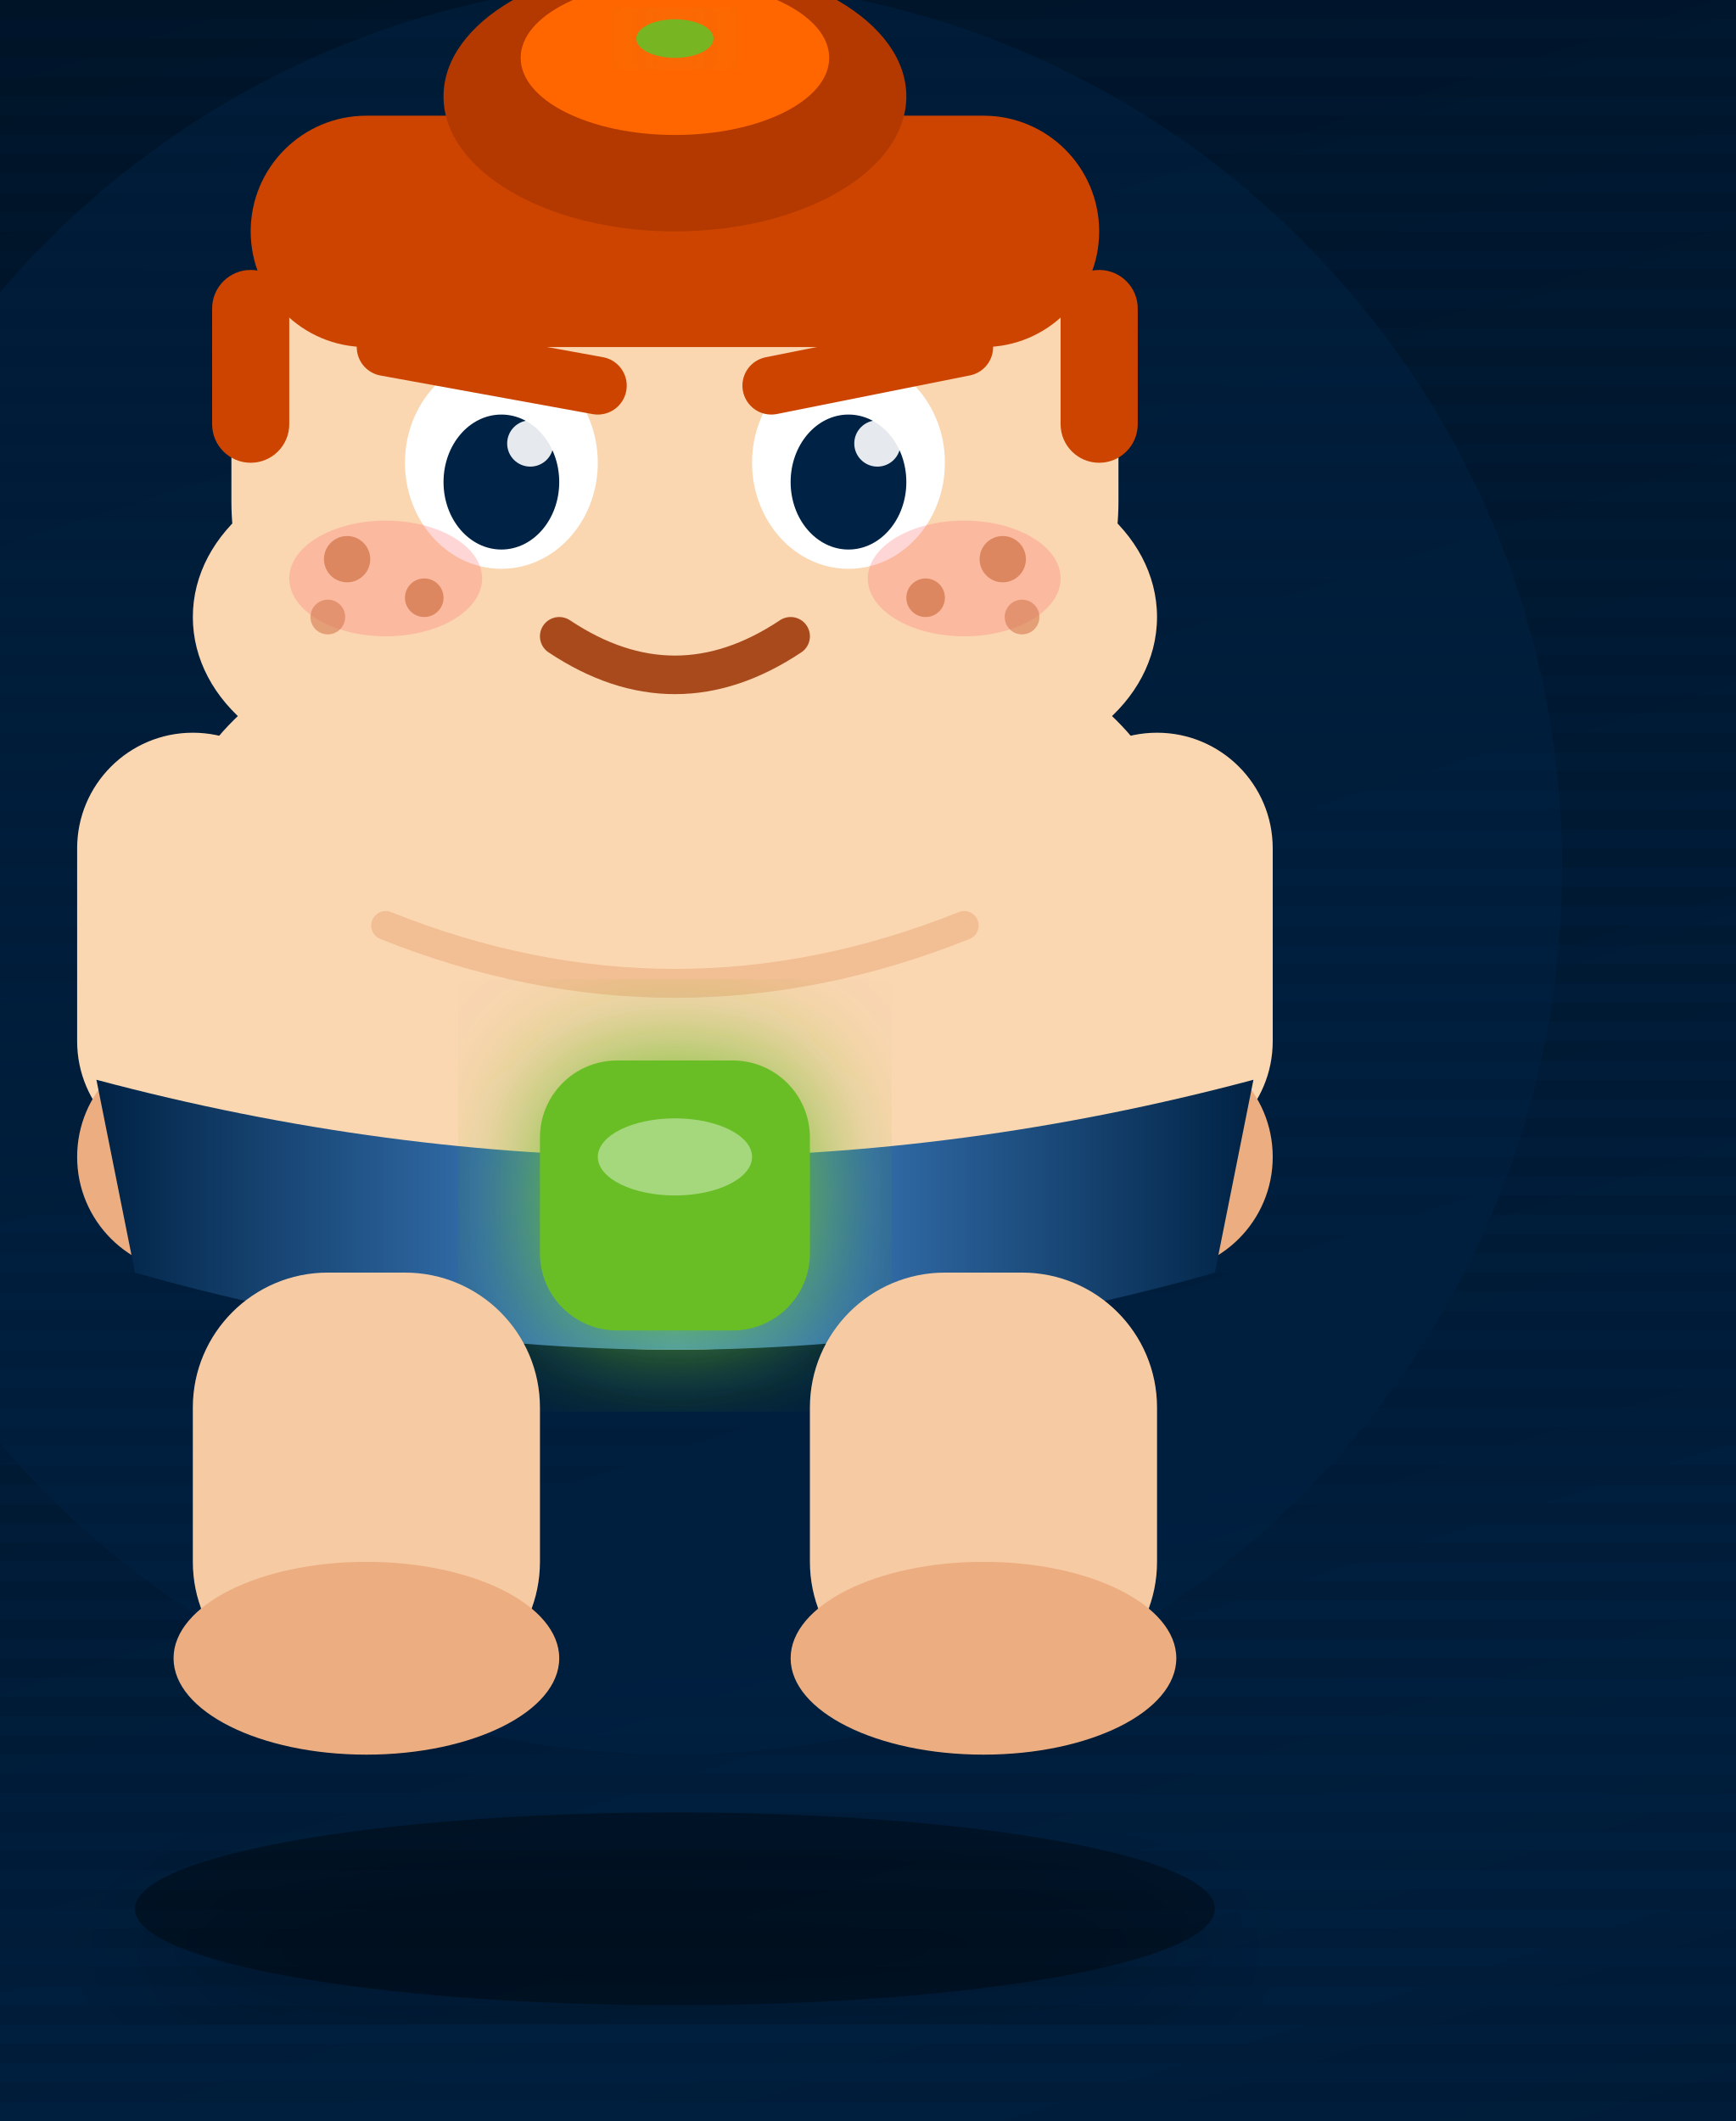
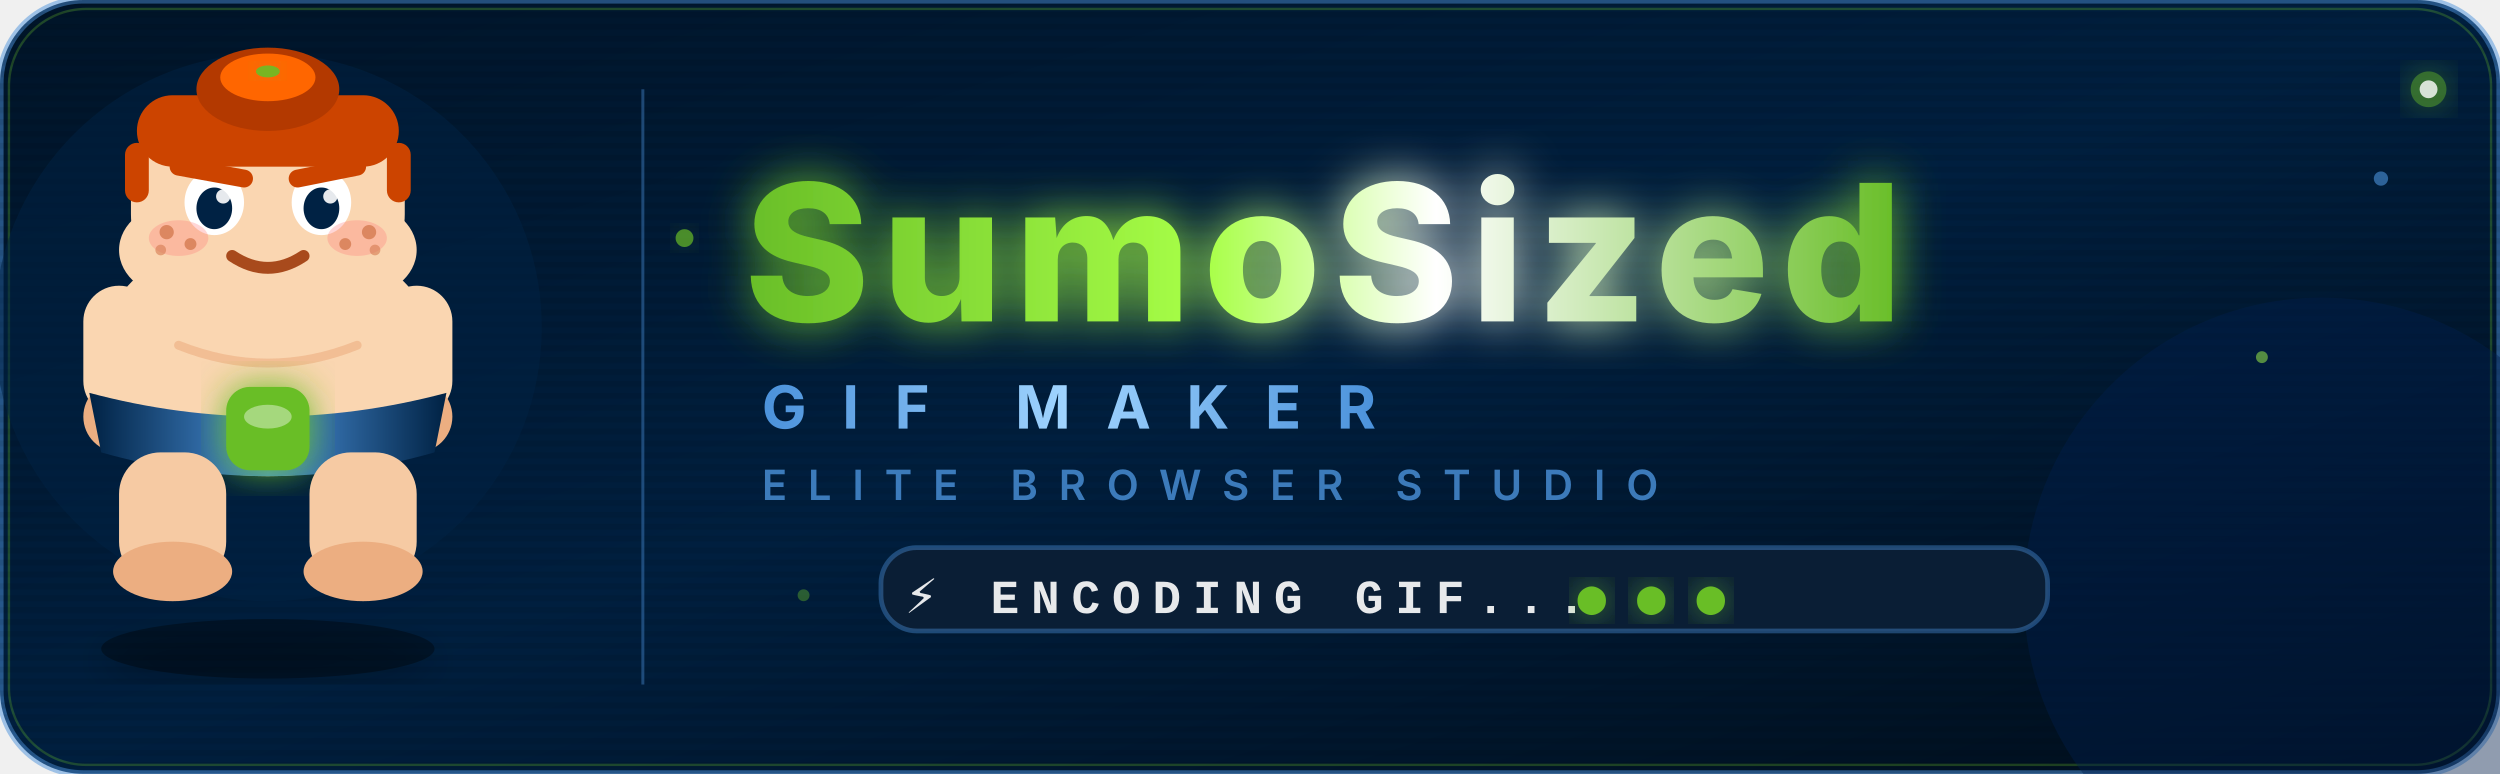
- <svg xmlns="http://www.w3.org/2000/svg" viewBox="10 10 90 110">
+ <svg xmlns="http://www.w3.org/2000/svg" viewBox="0 0 420 130" width="420" height="130">
  <defs>
    <filter id="glowGreen" x="-30%" y="-30%" width="160%" height="160%">
      <feGaussianBlur stdDeviation="3" result="blur" />
      <feMerge>
        <feMergeNode in="blur" />
        <feMergeNode in="SourceGraphic" />
      </feMerge>
    </filter>
    <filter id="glowBlue" x="-40%" y="-40%" width="180%" height="180%">
      <feGaussianBlur stdDeviation="5" result="blur" />
      <feMerge>
        <feMergeNode in="blur" />
        <feMergeNode in="SourceGraphic" />
      </feMerge>
    </filter>
    <filter id="glowSoft" x="-20%" y="-20%" width="140%" height="140%">
      <feGaussianBlur stdDeviation="2" result="blur" />
      <feMerge>
        <feMergeNode in="blur" />
        <feMergeNode in="SourceGraphic" />
      </feMerge>
    </filter>
    <filter id="textGlow" x="-10%" y="-30%" width="120%" height="160%">
      <feGaussianBlur stdDeviation="4" result="blur" />
      <feMerge>
        <feMergeNode in="blur" />
        <feMergeNode in="SourceGraphic" />
      </feMerge>
    </filter>
    <filter id="deepShadow">
      <feDropShadow dx="0" dy="2" stdDeviation="3" flood-color="#000" flood-opacity="0.6" />
    </filter>
    <linearGradient id="bgGrad" x1="0%" y1="0%" x2="100%" y2="100%">
      <stop offset="0%" stop-color="#001428" />
      <stop offset="50%" stop-color="#001f3f" />
      <stop offset="100%" stop-color="#000d1a" />
    </linearGradient>
    <linearGradient id="textShimmer" x1="0%" y1="0%" x2="100%" y2="0%">
      <stop offset="0%" stop-color="#69BE28" />
      <stop offset="40%" stop-color="#a8ff47" />
      <stop offset="60%" stop-color="#ffffff" />
      <stop offset="100%" stop-color="#69BE28" />
      <animateTransform attributeName="gradientTransform" type="translate" values="-1 0; 1 0; -1 0" dur="2.5s" repeatCount="indefinite" />
    </linearGradient>
    <linearGradient id="subShimmer" x1="0%" y1="0%" x2="100%" y2="0%">
      <stop offset="0%" stop-color="#4B92DB" />
      <stop offset="50%" stop-color="#a0d4ff" />
      <stop offset="100%" stop-color="#4B92DB" />
      <animateTransform attributeName="gradientTransform" type="translate" values="-1 0; 1 0; -1 0" dur="3s" repeatCount="indefinite" />
    </linearGradient>
    <linearGradient id="beltGrad" x1="0%" y1="0%" x2="100%" y2="0%">
      <stop offset="0%" stop-color="#002244" />
      <stop offset="50%" stop-color="#4B92DB">
        <animate attributeName="stop-color" values="#4B92DB;#69BE28;#4B92DB" dur="1.8s" repeatCount="indefinite" />
      </stop>
      <stop offset="100%" stop-color="#002244" />
    </linearGradient>
    <linearGradient id="barGrad" x1="0%" y1="0%" x2="100%" y2="0%">
      <stop offset="0%" stop-color="#4B92DB" />
      <stop offset="60%" stop-color="#69BE28" />
      <stop offset="100%" stop-color="#a8ff47" />
    </linearGradient>
    <pattern id="scanlines" x="0" y="0" width="420" height="2" patternUnits="userSpaceOnUse">
      <rect width="420" height="1" fill="rgba(0,0,0,0.12)" />
      <rect y="1" width="420" height="1" fill="transparent" />
    </pattern>
    <clipPath id="barClip">
      <rect id="barClipRect" x="148" y="92" width="0" height="14" rx="6">
        <animate attributeName="width" values="0;196;196;0" keyTimes="0;0.6;0.85;1" dur="2.8s" repeatCount="indefinite" calcMode="spline" keySplines="0.4 0 0.2 1; 0 0 1 1; 0.4 0 0.6 1" />
      </rect>
    </clipPath>
  </defs>
  <rect width="420" height="130" rx="14" fill="url(#bgGrad)" />
  <rect width="420" height="130" rx="14" fill="none" stroke="#4B92DB" stroke-width="1.2" opacity="0.5" />
  <rect x="1.5" y="1.5" width="417" height="127" rx="13" fill="none" stroke="#69BE28" stroke-width="0.4" opacity="0.3" />
  <rect width="420" height="130" rx="14" fill="url(#scanlines)" opacity="0.6" />
  <circle cx="45" cy="55" r="46" fill="#002244" opacity="0.5" />
  <circle cx="390" cy="100" r="50" fill="#001f4d" opacity="0.4" />
  <g filter="url(#deepShadow)">
    <ellipse cx="45" cy="109" rx="28" ry="5" fill="#000" opacity="0.35">
      <animate attributeName="rx" values="28;22;28" dur="1.2s" repeatCount="indefinite" />
      <animate attributeName="opacity" values="0.35;0.2;0.35" dur="1.2s" repeatCount="indefinite" />
    </ellipse>
  </g>
  <g>
    <animateTransform attributeName="transform" type="translate" values="0,2; 0,-4; 0,2" keyTimes="0; 0.5; 1" dur="1.2s" repeatCount="indefinite" calcMode="spline" keySplines="0.4 0 0.6 1; 0.4 0 0.6 1" />
    <g>
      <animateTransform attributeName="transform" type="rotate" values="0 20 54; 45 20 54; 0 20 54" keyTimes="0;0.5;1" dur="1.2s" repeatCount="indefinite" additive="sum" calcMode="spline" keySplines="0.4 0 0.6 1; 0.4 0 0.6 1" />
      <rect x="14" y="48" width="12" height="22" rx="6" fill="#FAD6B1" />
      <circle cx="20" cy="70" r="6" fill="#ECAE81" />
    </g>
    <g>
      <animateTransform attributeName="transform" type="rotate" values="0 70 54; -45 70 54; 0 70 54" keyTimes="0;0.5;1" dur="1.2s" repeatCount="indefinite" additive="sum" calcMode="spline" keySplines="0.4 0 0.6 1; 0.4 0 0.6 1" />
      <rect x="64" y="48" width="12" height="22" rx="6" fill="#FAD6B1" />
      <circle cx="70" cy="70" r="6" fill="#ECAE81" />
    </g>
    <ellipse cx="45" cy="54" rx="26" ry="14" fill="#FAD6B1" />
    <ellipse cx="45" cy="64" rx="30" ry="16" fill="#FAD6B1" />
    <path d="M 30 58 Q 45 64 60 58" fill="none" stroke="#ECAE81" stroke-width="1.5" stroke-linecap="round" opacity="0.6" />
    <path d="M 15 66 Q 45 74 75 66 L 73 76 Q 45 84 17 76 Z" fill="url(#beltGrad)" />
    <rect x="38" y="65" width="14" height="14" rx="4" fill="#69BE28" filter="url(#glowGreen)">
      <animate attributeName="fill" values="#69BE28;#a8ff47;#69BE28" dur="1.8s" repeatCount="indefinite" />
    </rect>
    <ellipse cx="45" cy="70" rx="4" ry="2" fill="rgba(255,255,255,0.4)" />
    <rect x="20" y="76" width="18" height="22" rx="7" fill="#FAD6B1" />
    <rect x="52" y="76" width="18" height="22" rx="7" fill="#FAD6B1" />
    <rect x="20" y="76" width="18" height="22" rx="7" fill="rgba(204, 68, 0, 0.08)" />
    <rect x="52" y="76" width="18" height="22" rx="7" fill="rgba(204, 68, 0, 0.08)" />
    <ellipse cx="29" cy="96" rx="10" ry="5" fill="#ECAE81" />
    <ellipse cx="61" cy="96" rx="10" ry="5" fill="#ECAE81" />
    <rect x="37" y="40" width="16" height="10" rx="4" fill="#ECAE81" />
    <rect x="22" y="18" width="46" height="32" rx="14" fill="#FAD6B1" />
    <ellipse cx="30" cy="42" rx="10" ry="8" fill="#FAD6B1" />
    <ellipse cx="60" cy="42" rx="10" ry="8" fill="#FAD6B1" />
    <ellipse cx="45" cy="46" rx="15" ry="8" fill="#FAD6B1" />
    <ellipse cx="38" cy="24" rx="10" ry="4" fill="rgba(255,255,255,0.25)" />
    <rect x="23" y="16" width="44" height="12" rx="6" fill="#cc4400" />
    <rect x="21" y="24" width="4" height="10" rx="2" fill="#cc4400" />
    <rect x="65" y="24" width="4" height="10" rx="2" fill="#cc4400" />
    <ellipse cx="45" cy="15" rx="12" ry="7" fill="#b33900" />
    <ellipse cx="45" cy="13" rx="8" ry="4" fill="#ff6600" />
    <ellipse cx="45" cy="12" rx="2" ry="1" fill="#69BE28" opacity="0.9" filter="url(#glowGreen)" />
    <ellipse cx="36" cy="34" rx="5" ry="5.5" fill="#fff" />
    <ellipse cx="36" cy="35" rx="3" ry="3.5" fill="#002244">
      <animate attributeName="ry" values="3.5;0.2;3.5" keyTimes="0;0.5;1" dur="4s" repeatCount="indefinite" />
    </ellipse>
    <circle cx="37.5" cy="33" r="1.2" fill="white" opacity="0.9" />
    <ellipse cx="54" cy="34" rx="5" ry="5.5" fill="#fff" />
    <ellipse cx="54" cy="35" rx="3" ry="3.5" fill="#002244">
      <animate attributeName="ry" values="3.5;0.2;3.5" keyTimes="0;0.5;1" dur="4s" repeatCount="indefinite" />
    </ellipse>
    <circle cx="55.5" cy="33" r="1.2" fill="white" opacity="0.9" />
    <line x1="30" y1="28" x2="41" y2="30" stroke="#cc4400" stroke-width="3" stroke-linecap="round" />
    <line x1="50" y1="30" x2="60" y2="28" stroke="#cc4400" stroke-width="3" stroke-linecap="round" />
    <path d="M 39 43 Q 45 47 51 43" fill="none" stroke="#A84A1C" stroke-width="2" stroke-linecap="round" />
    <ellipse cx="30" cy="40" rx="5" ry="3" fill="#ff7777" opacity="0.3" />
    <ellipse cx="60" cy="40" rx="5" ry="3" fill="#ff7777" opacity="0.3" />
    <circle cx="28" cy="39" r="1.2" fill="#D57A50" opacity="0.8" />
    <circle cx="32" cy="41" r="1.0" fill="#D57A50" opacity="0.8" />
    <circle cx="27" cy="42" r="0.9" fill="#D57A50" opacity="0.6" />
    <circle cx="62" cy="39" r="1.2" fill="#D57A50" opacity="0.8" />
    <circle cx="58" cy="41" r="1.0" fill="#D57A50" opacity="0.8" />
    <circle cx="63" cy="42" r="0.9" fill="#D57A50" opacity="0.6" />
  </g>
  <line x1="108" y1="15" x2="108" y2="115" stroke="#4B92DB" stroke-width="0.5" opacity="0.4" />
  <text x="125" y="54" font-family="'Montserrat', 'Inter', 'Segoe UI', sans-serif" font-size="32" font-weight="800" fill="url(#textShimmer)" filter="url(#textGlow)" letter-spacing="2">SumoSized</text>
  <text x="128" y="72" font-family="'Inter', 'Segoe UI', sans-serif" font-size="10" font-weight="700" fill="url(#subShimmer)" letter-spacing="6">GIF MAKER</text>
  <text x="128" y="84" font-family="'Inter', 'Segoe UI', sans-serif" font-size="7" font-weight="600" fill="#4B92DB" letter-spacing="3.5" opacity="0.8">ELITE BROWSER STUDIO</text>
  <rect x="148" y="92" width="196" height="14" rx="6" fill="#0a1e35" />
  <rect x="148" y="92" width="196" height="14" rx="6" fill="none" stroke="#4B92DB" stroke-width="0.8" opacity="0.4" />
  <rect x="148" y="92" width="196" height="14" rx="6" fill="url(#barGrad)" clip-path="url(#barClip)" filter="url(#glowGreen)" />
  <rect x="148" y="92" width="196" height="14" rx="6" fill="url(#barGrad)" clip-path="url(#barClip)" opacity="0.5" />
  <text x="152" y="103" font-family="'JetBrains Mono', 'Courier New', monospace" font-size="8" font-weight="700" fill="#fff" letter-spacing="2" opacity="0.9">⚡ ENCODING GIF...</text>
  <text x="265" y="103" font-family="monospace" font-size="8" fill="#69BE28" filter="url(#glowGreen)">
    <animate attributeName="opacity" values="0;1;0" dur="0.6s" begin="0s" repeatCount="indefinite" />●
   </text>
  <text x="275" y="103" font-family="monospace" font-size="8" fill="#69BE28" filter="url(#glowGreen)">
    <animate attributeName="opacity" values="0;1;0" dur="0.6s" begin="0.2s" repeatCount="indefinite" />●
   </text>
  <text x="285" y="103" font-family="monospace" font-size="8" fill="#69BE28" filter="url(#glowGreen)">
    <animate attributeName="opacity" values="0;1;0" dur="0.6s" begin="0.4s" repeatCount="indefinite" />●
   </text>
  <circle cx="115" cy="40" r="1.5" fill="#69BE28" opacity="0.7" filter="url(#glowGreen)">
    <animate attributeName="cy" values="40;20;40" dur="3.5s" repeatCount="indefinite" />
    <animate attributeName="opacity" values="0.7;0;0.7" dur="3.5s" repeatCount="indefinite" />
  </circle>
  <circle cx="400" cy="30" r="1.2" fill="#4B92DB" opacity="0.6" filter="url(#glowBlue)">
    <animate attributeName="cy" values="30;15;30" dur="4s" repeatCount="indefinite" begin="1s" />
    <animate attributeName="opacity" values="0.6;0;0.6" dur="4s" repeatCount="indefinite" begin="1s" />
  </circle>
  <circle cx="380" cy="60" r="1" fill="#a8ff47" opacity="0.5">
    <animate attributeName="cy" values="60;45;60" dur="2.8s" repeatCount="indefinite" begin="0.5s" />
    <animate attributeName="opacity" values="0.5;0;0.5" dur="2.8s" repeatCount="indefinite" begin="0.5s" />
  </circle>
  <circle cx="135" cy="100" r="1" fill="#69BE28" opacity="0.4">
    <animate attributeName="cy" values="100;85;100" dur="3.2s" repeatCount="indefinite" begin="1.5s" />
    <animate attributeName="opacity" values="0.4;0;0.4" dur="3.2s" repeatCount="indefinite" begin="1.5s" />
  </circle>
  <circle cx="408" cy="15" r="3" fill="#69BE28" opacity="0.5" filter="url(#glowGreen)">
    <animate attributeName="r" values="3;5;3" dur="2s" repeatCount="indefinite" />
    <animate attributeName="opacity" values="0.5;0.9;0.5" dur="2s" repeatCount="indefinite" />
  </circle>
  <circle cx="408" cy="15" r="1.5" fill="#fff" opacity="0.8" />
</svg>
